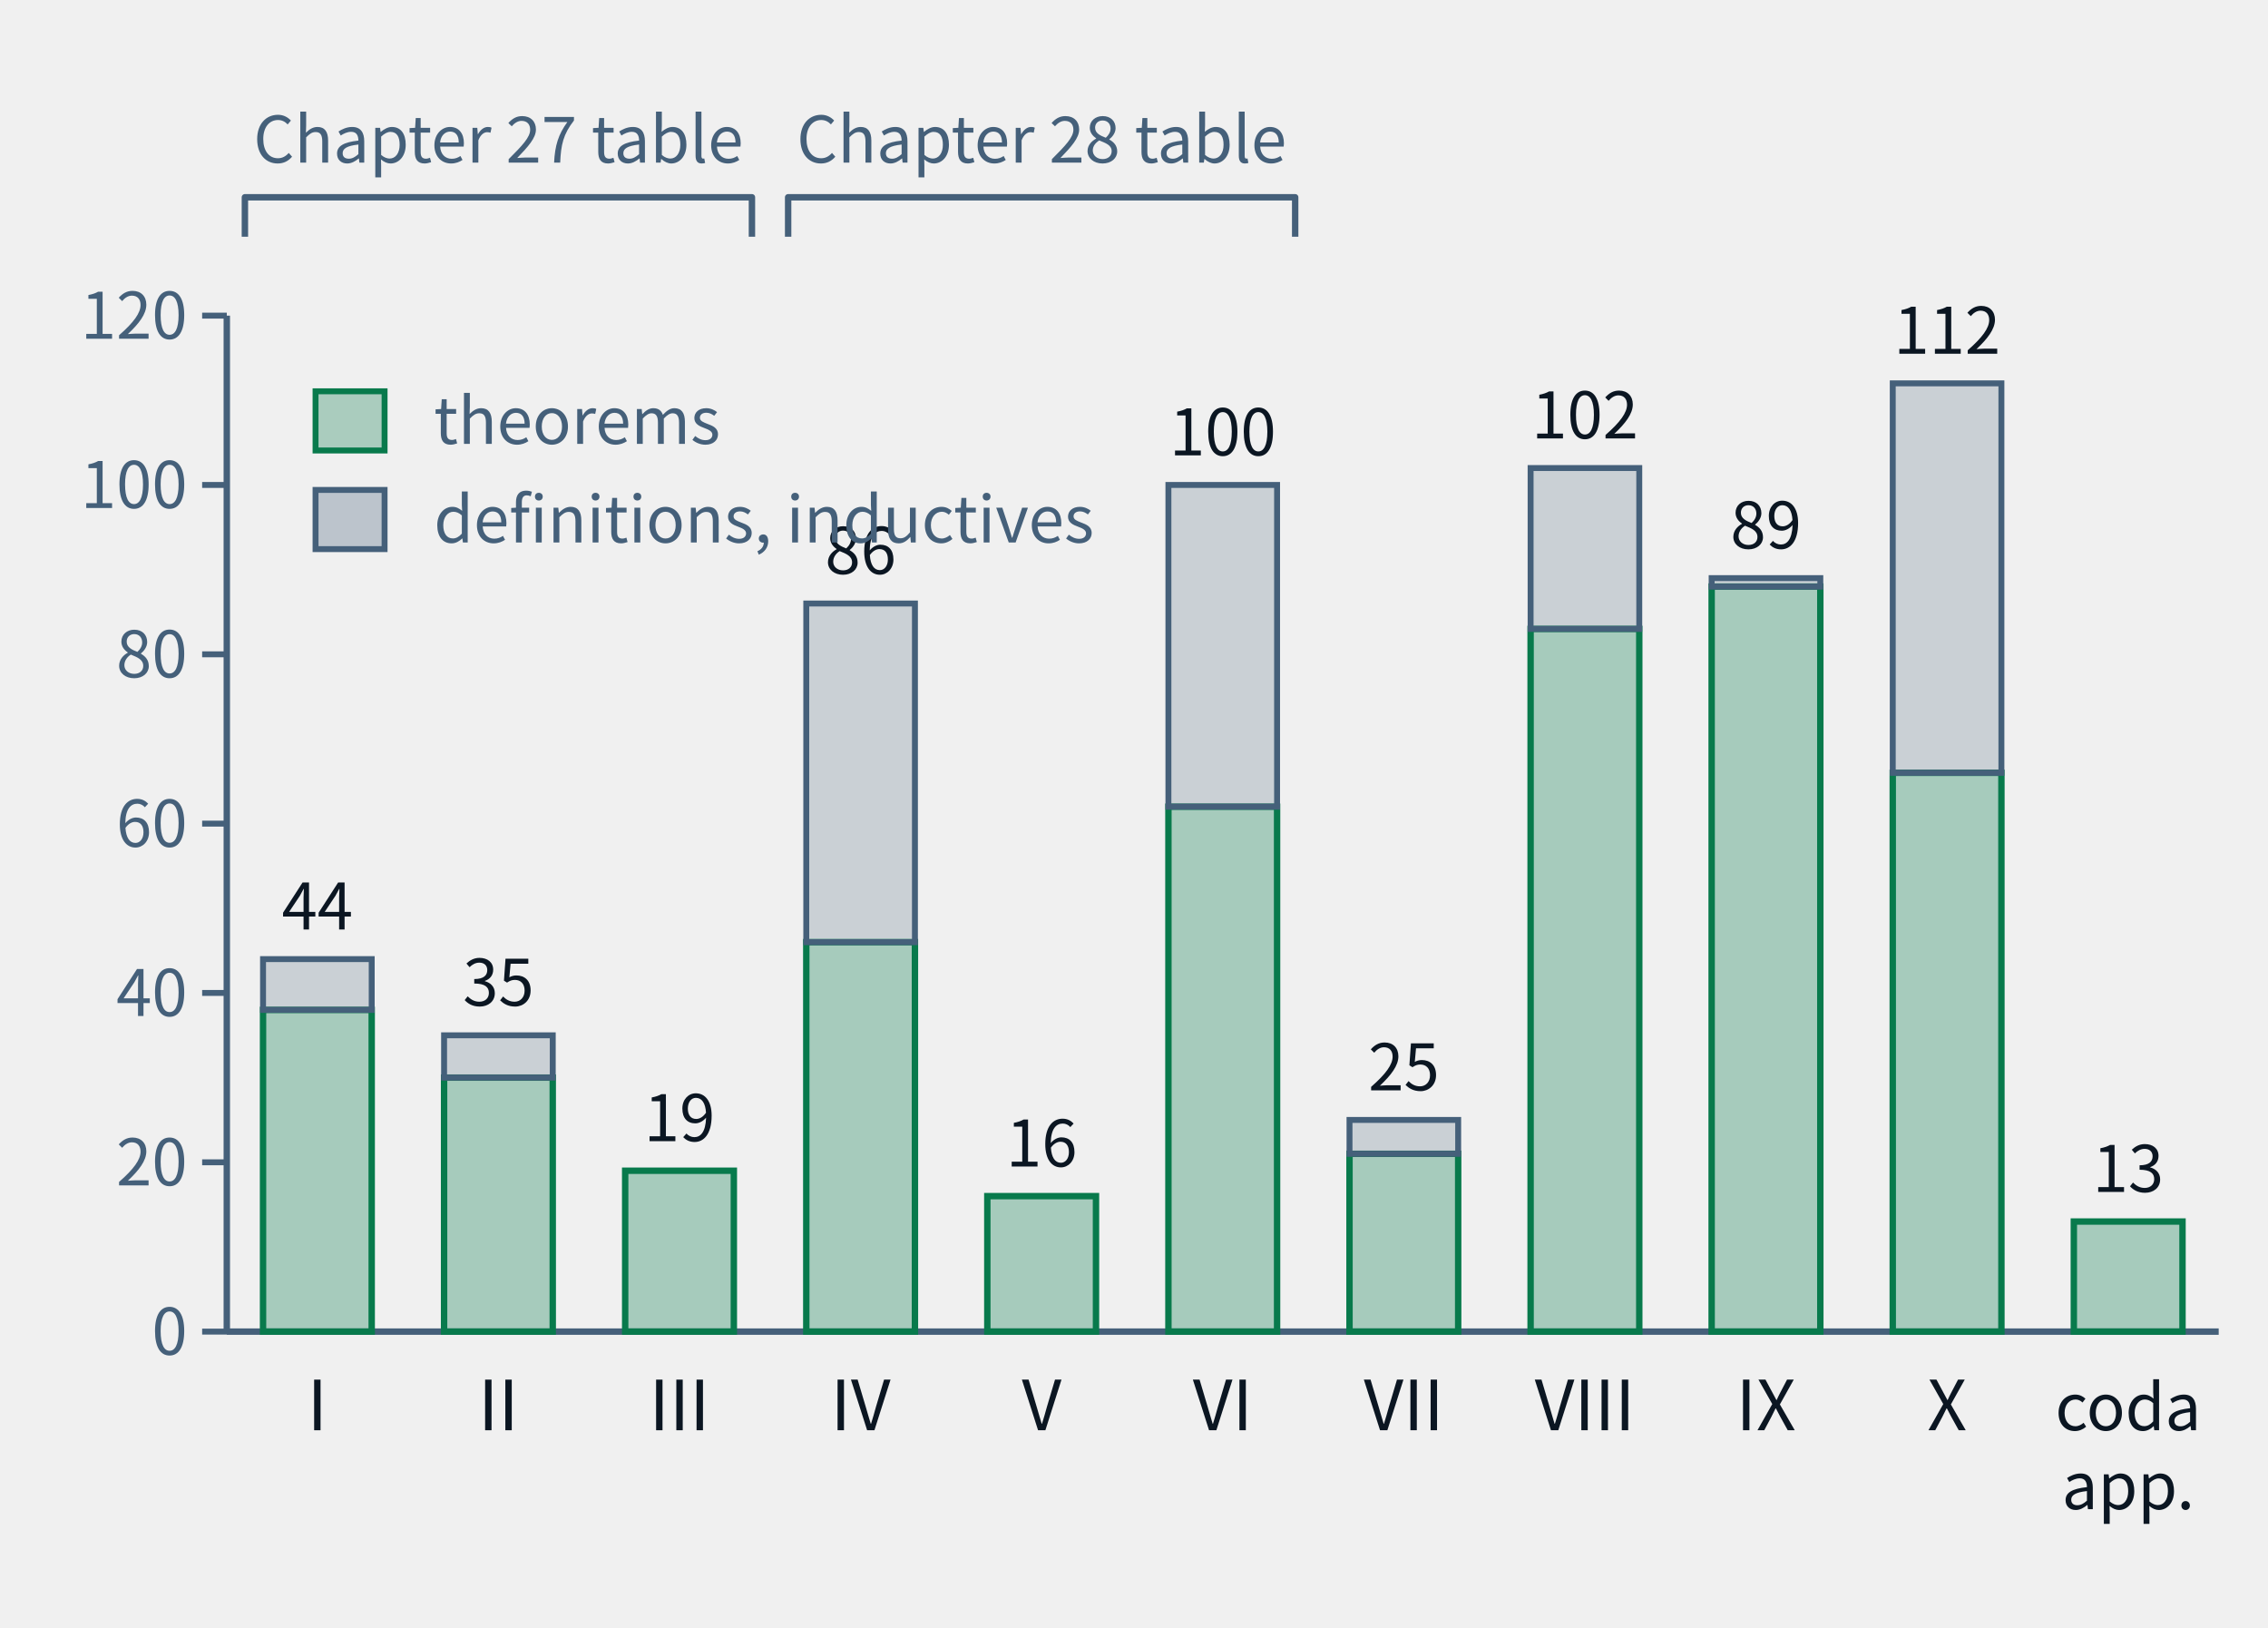
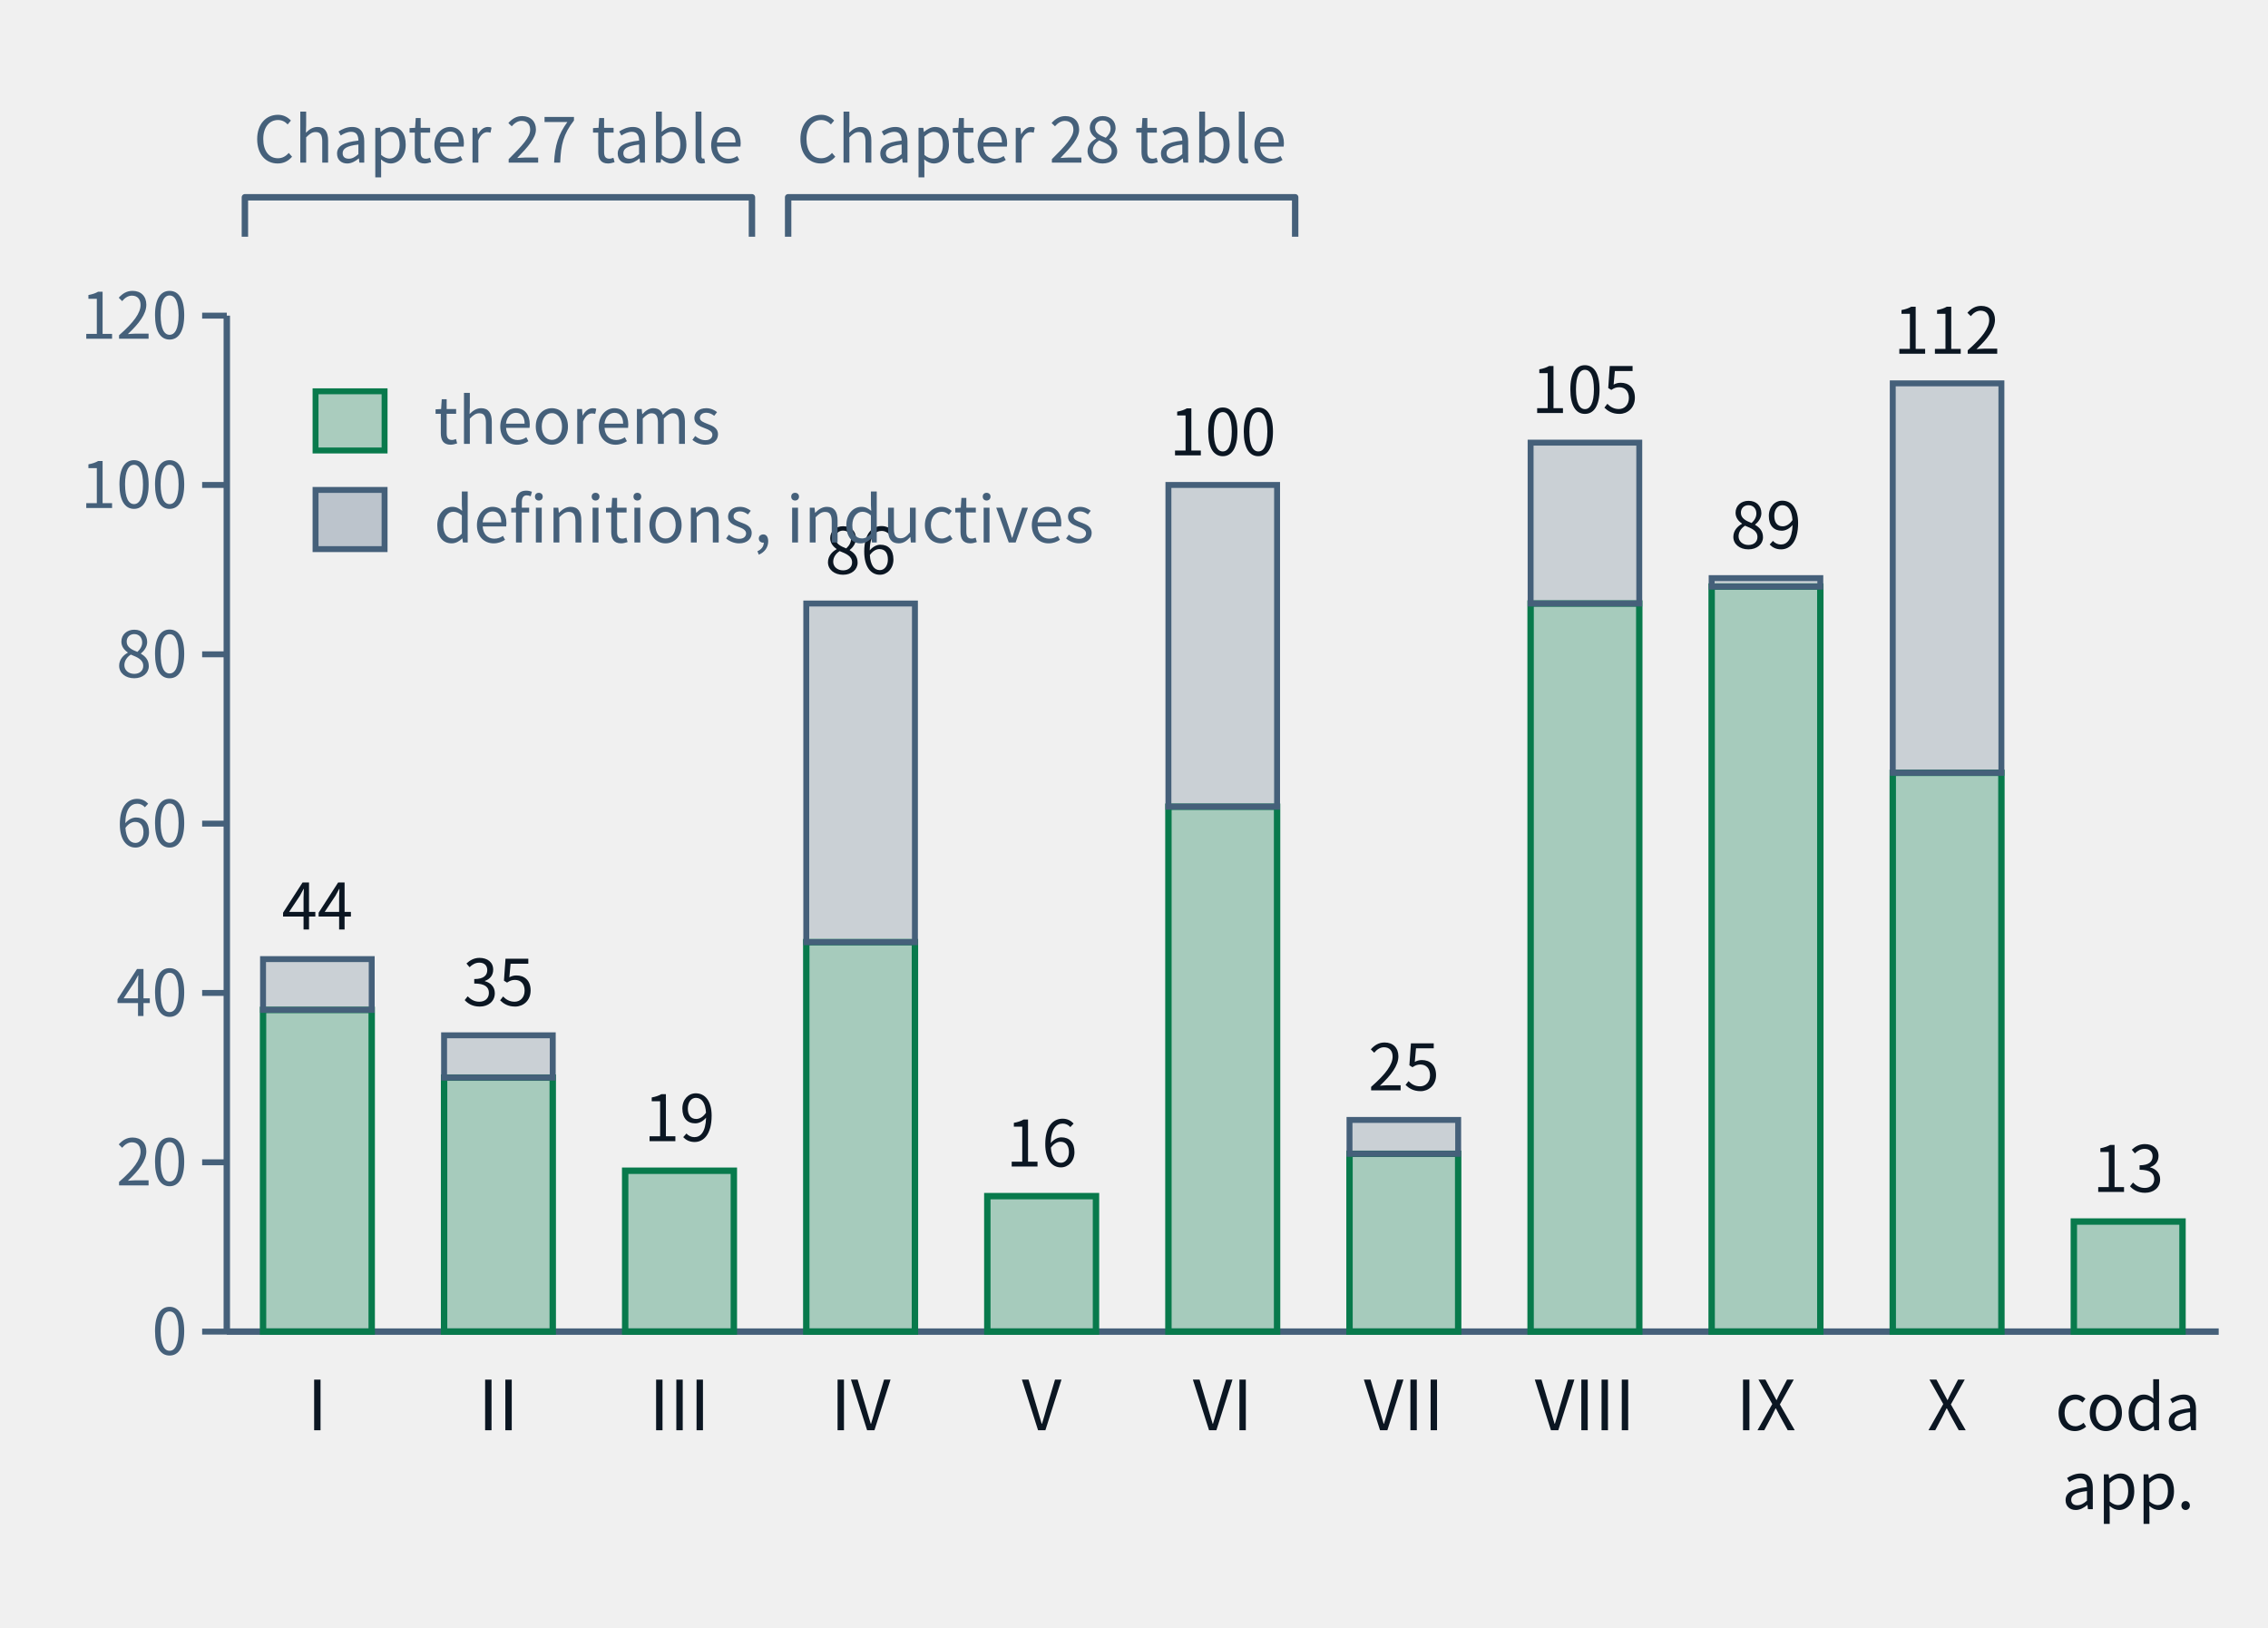
- <svg xmlns="http://www.w3.org/2000/svg" class="tr-fig" data-tr-fig="ch28-declaration-parts" data-lang="en" viewBox="0 0 460 330" width="460" height="330" font-family="'Noto Sans SC', 'Noto Sans CJK SC', 'Source Sans 3', 'PingFang SC', 'Microsoft YaHei', system-ui, sans-serif" role="img" aria-label="A bar chart. Along the bottom are Parts I to X and 'coda and appendices'; each bar is the number of distinct declarations the chapters of that part cite with lean=, green below for declarations of kind theorem in the lock, grey above for definitions and inductive types. I: 38 theorems, 6 other; II: 30 theorems, 5 other; III: 19 theorems, 0 other; IV: 46 theorems, 40 other; V: 16 theorems, 0 other; VI: 62 theorems, 38 other; VII: 21 theorems, 4 other; VIII: 83 theorems, 19 other; IX: 88 theorems, 1 other; X: 66 theorems, 46 other; coda and appendices: 13 theorems, 0 other. Two braces above the bars mark Parts I–III as the Chapter 27 audit table and Parts IV–VI as the Chapter 28 audit table.">
+ <svg xmlns="http://www.w3.org/2000/svg" class="tr-fig" data-tr-fig="ch28-declaration-parts" data-lang="en" viewBox="0 0 460 330" width="460" height="330" font-family="'Noto Sans SC', 'Noto Sans CJK SC', 'Source Sans 3', 'PingFang SC', 'Microsoft YaHei', system-ui, sans-serif" role="img" aria-label="A bar chart. Along the bottom are Parts I to X and 'coda and appendices'; each bar is the number of distinct declarations the chapters of that part cite with lean=, green below for declarations of kind theorem in the lock, grey above for definitions and inductive types. I: 38 theorems, 6 other; II: 30 theorems, 5 other; III: 19 theorems, 0 other; IV: 46 theorems, 40 other; V: 16 theorems, 0 other; VI: 62 theorems, 38 other; VII: 21 theorems, 4 other; VIII: 86 theorems, 19 other; IX: 88 theorems, 1 other; X: 66 theorems, 46 other; coda and appendices: 13 theorems, 0 other. Two braces above the bars mark Parts I–III as the Chapter 27 audit table and Parts IV–VI as the Chapter 28 audit table.">
  <style>.ts-ink{stroke:#0b1622}.tf-ink{fill:#0b1622}.ts-dim{stroke:#45607a}.tf-dim{fill:#45607a}.ts-faint{stroke:#9db3c4}.tf-faint{fill:#9db3c4}.ts-edge{stroke:#b9d0dd}.tf-edge{fill:#b9d0dd}.ts-hot{stroke:#5f9bb5}.tf-hot{fill:#5f9bb5}.ts-bg{stroke:#ffffff}.tf-bg{fill:#ffffff}.ts-panel{stroke:#eef5f9}.tf-panel{fill:#eef5f9}.ts-sheet{stroke:#f7fbfd}.tf-sheet{fill:#f7fbfd}.ts-cyan{stroke:#007c8a}.tf-cyan{fill:#007c8a}.ts-magenta{stroke:#b0128f}.tf-magenta{fill:#b0128f}.ts-amber{stroke:#946200}.tf-amber{fill:#946200}.ts-violet{stroke:#5a45c8}.tf-violet{fill:#5a45c8}.ts-ok{stroke:#087a4c}.tf-ok{fill:#087a4c}.ts-warn{stroke:#c21f3a}.tf-warn{fill:#c21f3a}.ts-blue{stroke:#1d5fd0}.tf-blue{fill:#1d5fd0}.ts-orange{stroke:#b85410}.tf-orange{fill:#b85410}.ts-sigma{stroke:#28405a}.tf-sigma{fill:#28405a}@media (prefers-color-scheme:dark){.ts-ink{stroke:#d4efff}.tf-ink{fill:#d4efff}.ts-dim{stroke:#6f8ea5}.tf-dim{fill:#6f8ea5}.ts-faint{stroke:#34506a}.tf-faint{fill:#34506a}.ts-edge{stroke:#143049}.tf-edge{fill:#143049}.ts-hot{stroke:#1f5d7c}.tf-hot{fill:#1f5d7c}.ts-bg{stroke:#03060c}.tf-bg{fill:#03060c}.ts-panel{stroke:#07101b}.tf-panel{fill:#07101b}.ts-sheet{stroke:#050c16}.tf-sheet{fill:#050c16}.ts-cyan{stroke:#19f0ff}.tf-cyan{fill:#19f0ff}.ts-magenta{stroke:#ff2fd0}.tf-magenta{fill:#ff2fd0}.ts-amber{stroke:#ffc83d}.tf-amber{fill:#ffc83d}.ts-violet{stroke:#9d8cff}.tf-violet{fill:#9d8cff}.ts-ok{stroke:#46ffb2}.tf-ok{fill:#46ffb2}.ts-warn{stroke:#ff5064}.tf-warn{fill:#ff5064}.ts-blue{stroke:#2a7bff}.tf-blue{fill:#2a7bff}.ts-orange{stroke:#ff8a3c}.tf-orange{fill:#ff8a3c}.ts-sigma{stroke:#cfe3ff}.tf-sigma{fill:#cfe3ff}}</style>
  <line x1="46" y1="64" x2="46" y2="270" class="ts-dim" stroke-width="1.3" fill="none" />
  <line x1="41" y1="270" x2="46" y2="270" class="ts-dim" stroke-width="1.2" fill="none" />
  <text class="tf-dim" x="38" y="274.68" font-size="13" text-anchor="end">0</text>
  <line x1="41" y1="235.67" x2="46" y2="235.67" class="ts-dim" stroke-width="1.2" fill="none" />
  <text class="tf-dim" x="38" y="240.35" font-size="13" text-anchor="end">20</text>
  <line x1="41" y1="201.33" x2="46" y2="201.33" class="ts-dim" stroke-width="1.2" fill="none" />
  <text class="tf-dim" x="38" y="206.01" font-size="13" text-anchor="end">40</text>
  <line x1="41" y1="167" x2="46" y2="167" class="ts-dim" stroke-width="1.2" fill="none" />
  <text class="tf-dim" x="38" y="171.68" font-size="13" text-anchor="end">60</text>
  <line x1="41" y1="132.67" x2="46" y2="132.67" class="ts-dim" stroke-width="1.2" fill="none" />
  <text class="tf-dim" x="38" y="137.35" font-size="13" text-anchor="end">80</text>
  <line x1="41" y1="98.33" x2="46" y2="98.33" class="ts-dim" stroke-width="1.2" fill="none" />
  <text class="tf-dim" x="38" y="103.01" font-size="13" text-anchor="end">100</text>
  <line x1="41" y1="64" x2="46" y2="64" class="ts-dim" stroke-width="1.2" fill="none" />
  <text class="tf-dim" x="38" y="68.68" font-size="13" text-anchor="end">120</text>
  <line x1="46" y1="270" x2="450" y2="270" class="ts-dim" stroke-width="1.3" fill="none" />
  <rect x="53.35" y="204.77" width="22.04" height="65.23" class="ts-ok tf-ok" stroke-width="1.3" fill-opacity="0.32" />
  <rect x="53.35" y="194.47" width="22.04" height="10.3" class="ts-dim tf-dim" stroke-width="1.2" fill-opacity="0.22" />
  <text class="tf-ink" x="64.36" y="188.47" font-size="13" text-anchor="middle">44</text>
  <text class="tf-ink" x="64.36" y="290" font-size="14" text-anchor="middle">I</text>
  <rect x="90.07" y="218.5" width="22.04" height="51.5" class="ts-ok tf-ok" stroke-width="1.3" fill-opacity="0.32" />
  <rect x="90.07" y="209.92" width="22.04" height="8.58" class="ts-dim tf-dim" stroke-width="1.2" fill-opacity="0.22" />
  <text class="tf-ink" x="101.09" y="203.92" font-size="13" text-anchor="middle">35</text>
  <text class="tf-ink" x="101.09" y="290" font-size="14" text-anchor="middle">II</text>
  <rect x="126.8" y="237.38" width="22.04" height="32.62" class="ts-ok tf-ok" stroke-width="1.3" fill-opacity="0.32" />
  <text class="tf-ink" x="137.82" y="231.38" font-size="13" text-anchor="middle">19</text>
  <text class="tf-ink" x="137.82" y="290" font-size="14" text-anchor="middle">III</text>
  <rect x="163.53" y="191.03" width="22.04" height="78.97" class="ts-ok tf-ok" stroke-width="1.3" fill-opacity="0.32" />
  <rect x="163.53" y="122.37" width="22.04" height="68.67" class="ts-dim tf-dim" stroke-width="1.2" fill-opacity="0.22" />
  <text class="tf-ink" x="174.55" y="116.37" font-size="13" text-anchor="middle">86</text>
  <text class="tf-ink" x="174.55" y="290" font-size="14" text-anchor="middle">IV</text>
  <rect x="200.25" y="242.53" width="22.04" height="27.47" class="ts-ok tf-ok" stroke-width="1.3" fill-opacity="0.32" />
  <text class="tf-ink" x="211.27" y="236.53" font-size="13" text-anchor="middle">16</text>
  <text class="tf-ink" x="211.27" y="290" font-size="14" text-anchor="middle">V</text>
  <rect x="236.98" y="163.57" width="22.04" height="106.43" class="ts-ok tf-ok" stroke-width="1.3" fill-opacity="0.32" />
  <rect x="236.98" y="98.33" width="22.04" height="65.23" class="ts-dim tf-dim" stroke-width="1.2" fill-opacity="0.22" />
  <text class="tf-ink" x="248" y="92.33" font-size="13" text-anchor="middle">100</text>
  <text class="tf-ink" x="248" y="290" font-size="14" text-anchor="middle">VI</text>
  <rect x="273.71" y="233.95" width="22.04" height="36.05" class="ts-ok tf-ok" stroke-width="1.3" fill-opacity="0.32" />
  <rect x="273.71" y="227.08" width="22.04" height="6.87" class="ts-dim tf-dim" stroke-width="1.2" fill-opacity="0.22" />
  <text class="tf-ink" x="284.73" y="221.08" font-size="13" text-anchor="middle">25</text>
  <text class="tf-ink" x="284.73" y="290" font-size="14" text-anchor="middle">VII</text>
-   <rect x="310.44" y="127.52" width="22.04" height="142.48" class="ts-ok tf-ok" stroke-width="1.3" fill-opacity="0.32" />
-   <rect x="310.44" y="94.9" width="22.04" height="32.62" class="ts-dim tf-dim" stroke-width="1.2" fill-opacity="0.22" />
-   <text class="tf-ink" x="321.45" y="88.9" font-size="13" text-anchor="middle">102</text>
+   <rect x="310.44" y="122.37" width="22.04" height="147.63" class="ts-ok tf-ok" stroke-width="1.3" fill-opacity="0.32" />
+   <rect x="310.44" y="89.75" width="22.04" height="32.62" class="ts-dim tf-dim" stroke-width="1.2" fill-opacity="0.22" />
+   <text class="tf-ink" x="321.45" y="83.75" font-size="13" text-anchor="middle">105</text>
  <text class="tf-ink" x="321.45" y="290" font-size="14" text-anchor="middle">VIII</text>
  <rect x="347.16" y="118.93" width="22.04" height="151.07" class="ts-ok tf-ok" stroke-width="1.3" fill-opacity="0.32" />
  <rect x="347.16" y="117.22" width="22.04" height="1.72" class="ts-dim tf-dim" stroke-width="1.2" fill-opacity="0.22" />
  <text class="tf-ink" x="358.18" y="111.22" font-size="13" text-anchor="middle">89</text>
  <text class="tf-ink" x="358.18" y="290" font-size="14" text-anchor="middle">IX</text>
  <rect x="383.89" y="156.7" width="22.04" height="113.3" class="ts-ok tf-ok" stroke-width="1.3" fill-opacity="0.32" />
  <rect x="383.89" y="77.73" width="22.04" height="78.97" class="ts-dim tf-dim" stroke-width="1.2" fill-opacity="0.22" />
  <text class="tf-ink" x="394.91" y="71.73" font-size="13" text-anchor="middle">112</text>
  <text class="tf-ink" x="394.91" y="290" font-size="14" text-anchor="middle">X</text>
  <rect x="420.62" y="247.68" width="22.04" height="22.32" class="ts-ok tf-ok" stroke-width="1.3" fill-opacity="0.32" />
  <text class="tf-ink" x="431.64" y="241.68" font-size="13" text-anchor="middle">13</text>
  <text class="tf-ink" x="431.64" y="290" font-size="13" text-anchor="middle">coda</text>
  <text class="tf-ink" x="431.64" y="306" font-size="13" text-anchor="middle">app.</text>
  <path d="M49.67 48 L49.67 40 L152.51 40 L152.51 48" class="ts-dim" stroke-width="1.3" stroke-linejoin="round" fill="none" />
  <text class="tf-dim" x="101.09" y="32.98" font-size="13" text-anchor="middle">Chapter 27 table</text>
  <path d="M159.85 48 L159.85 40 L262.69 40 L262.69 48" class="ts-dim" stroke-width="1.3" stroke-linejoin="round" fill="none" />
  <text class="tf-dim" x="211.27" y="32.98" font-size="13" text-anchor="middle">Chapter 28 table</text>
  <rect x="64" y="79.34" width="14" height="12" class="ts-ok tf-ok" stroke-width="1.2" fill-opacity="0.3" />
  <text class="tf-dim" x="88" y="90" font-size="13">theorems</text>
  <rect x="64" y="99.34" width="14" height="12" class="ts-dim tf-dim" stroke-width="1.2" fill-opacity="0.3" />
  <text class="tf-dim" x="88" y="110" font-size="13">definitions, inductives</text>
</svg>
